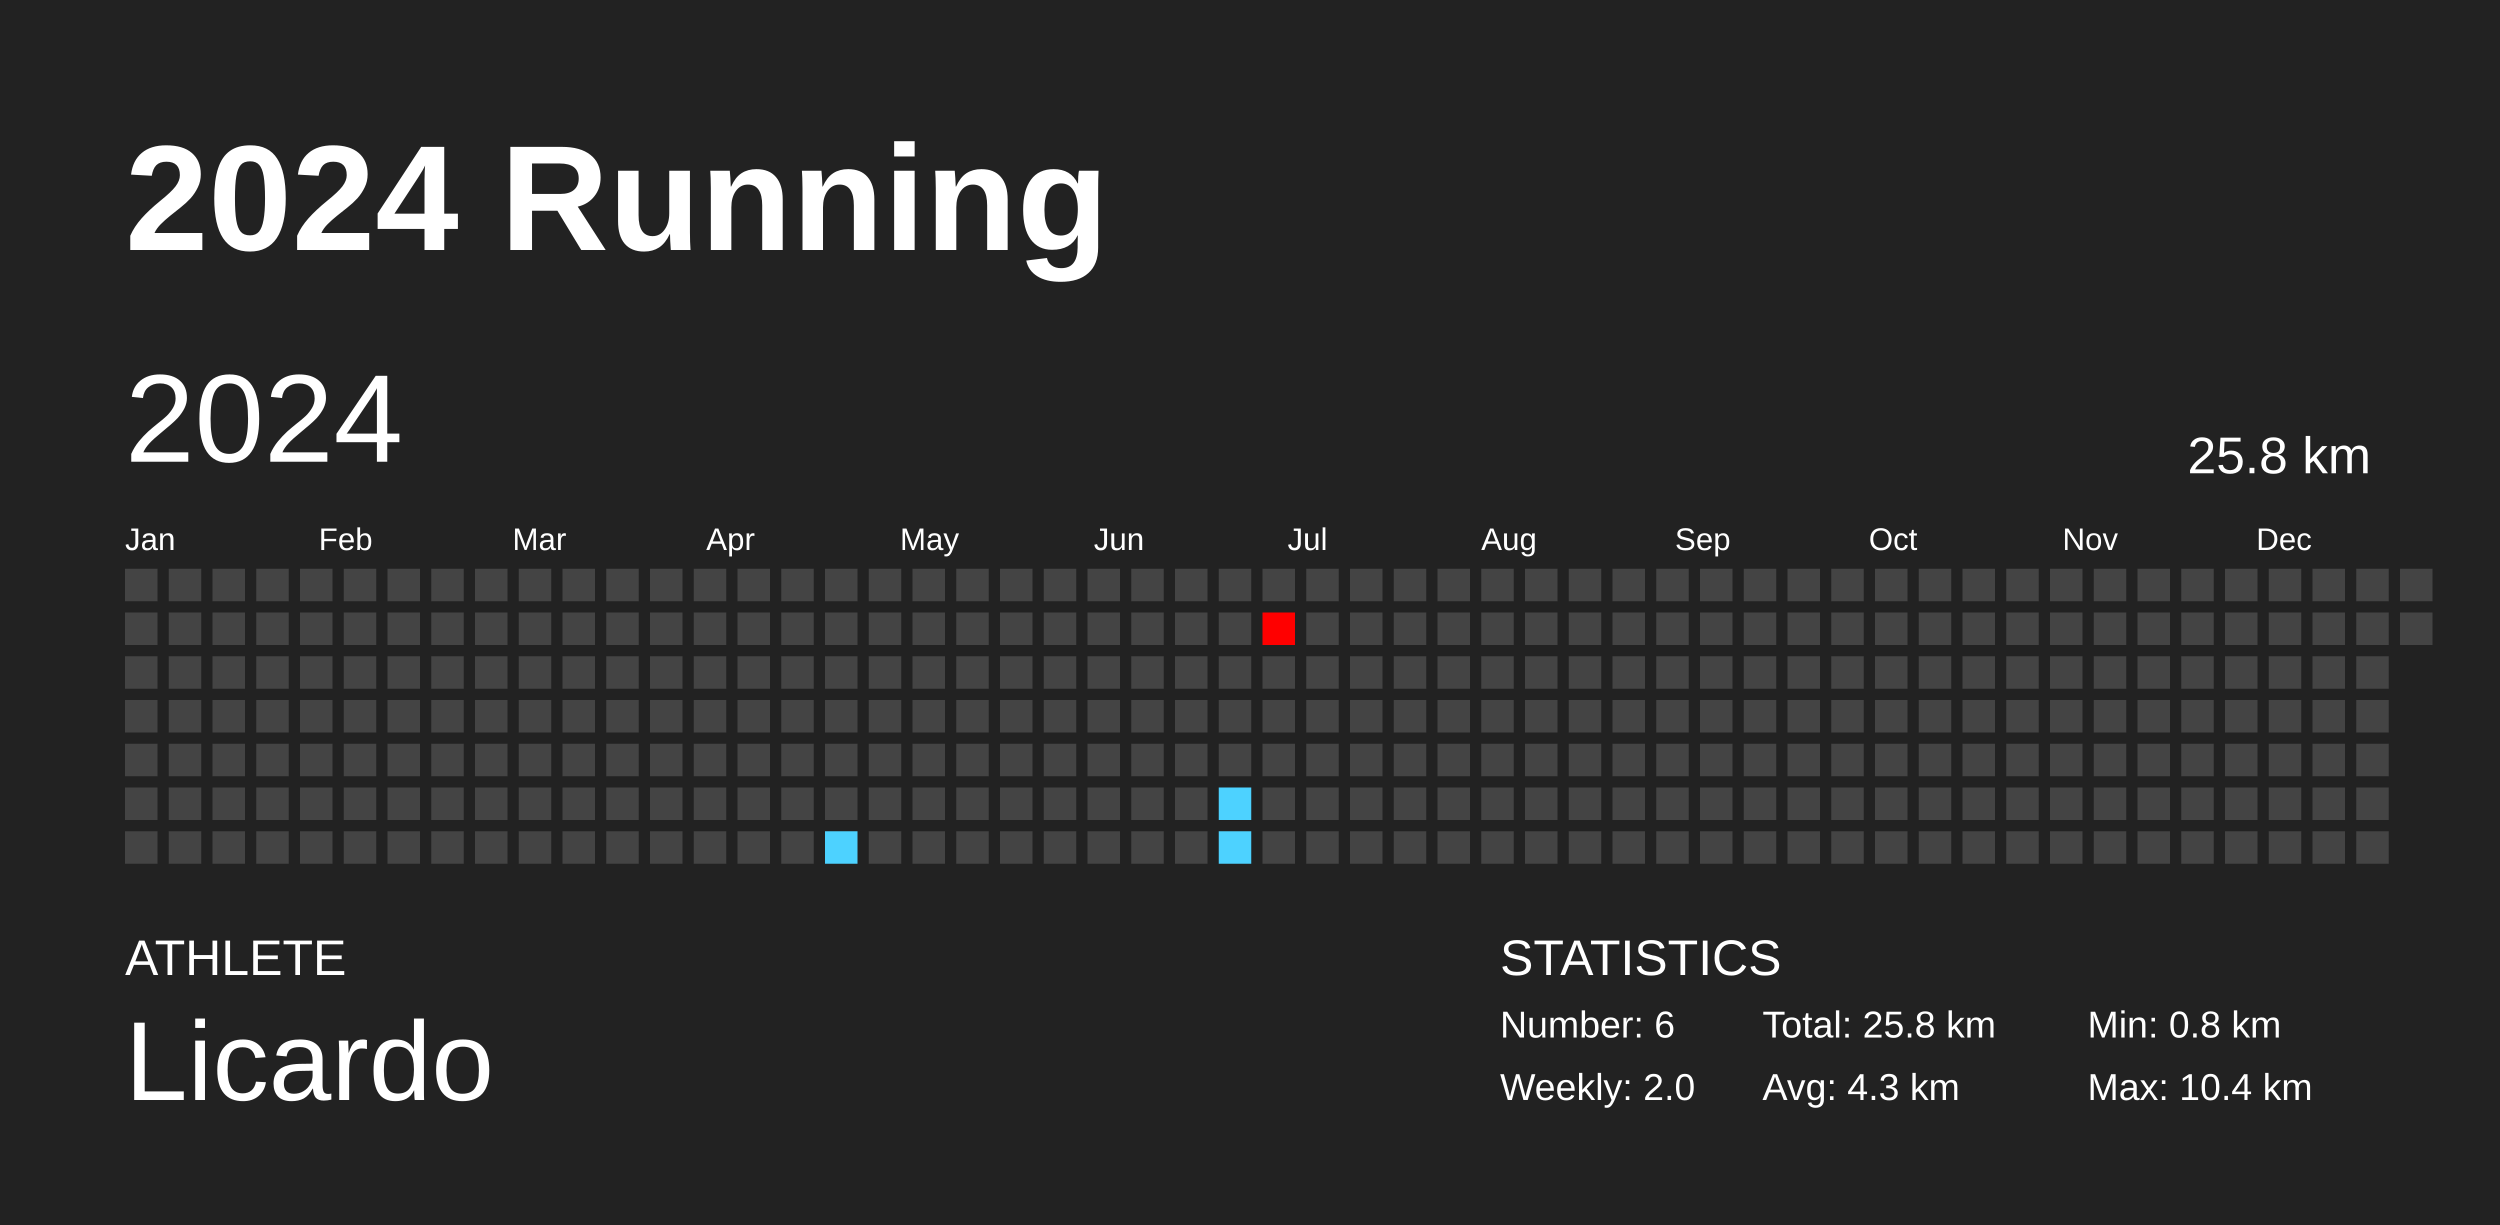
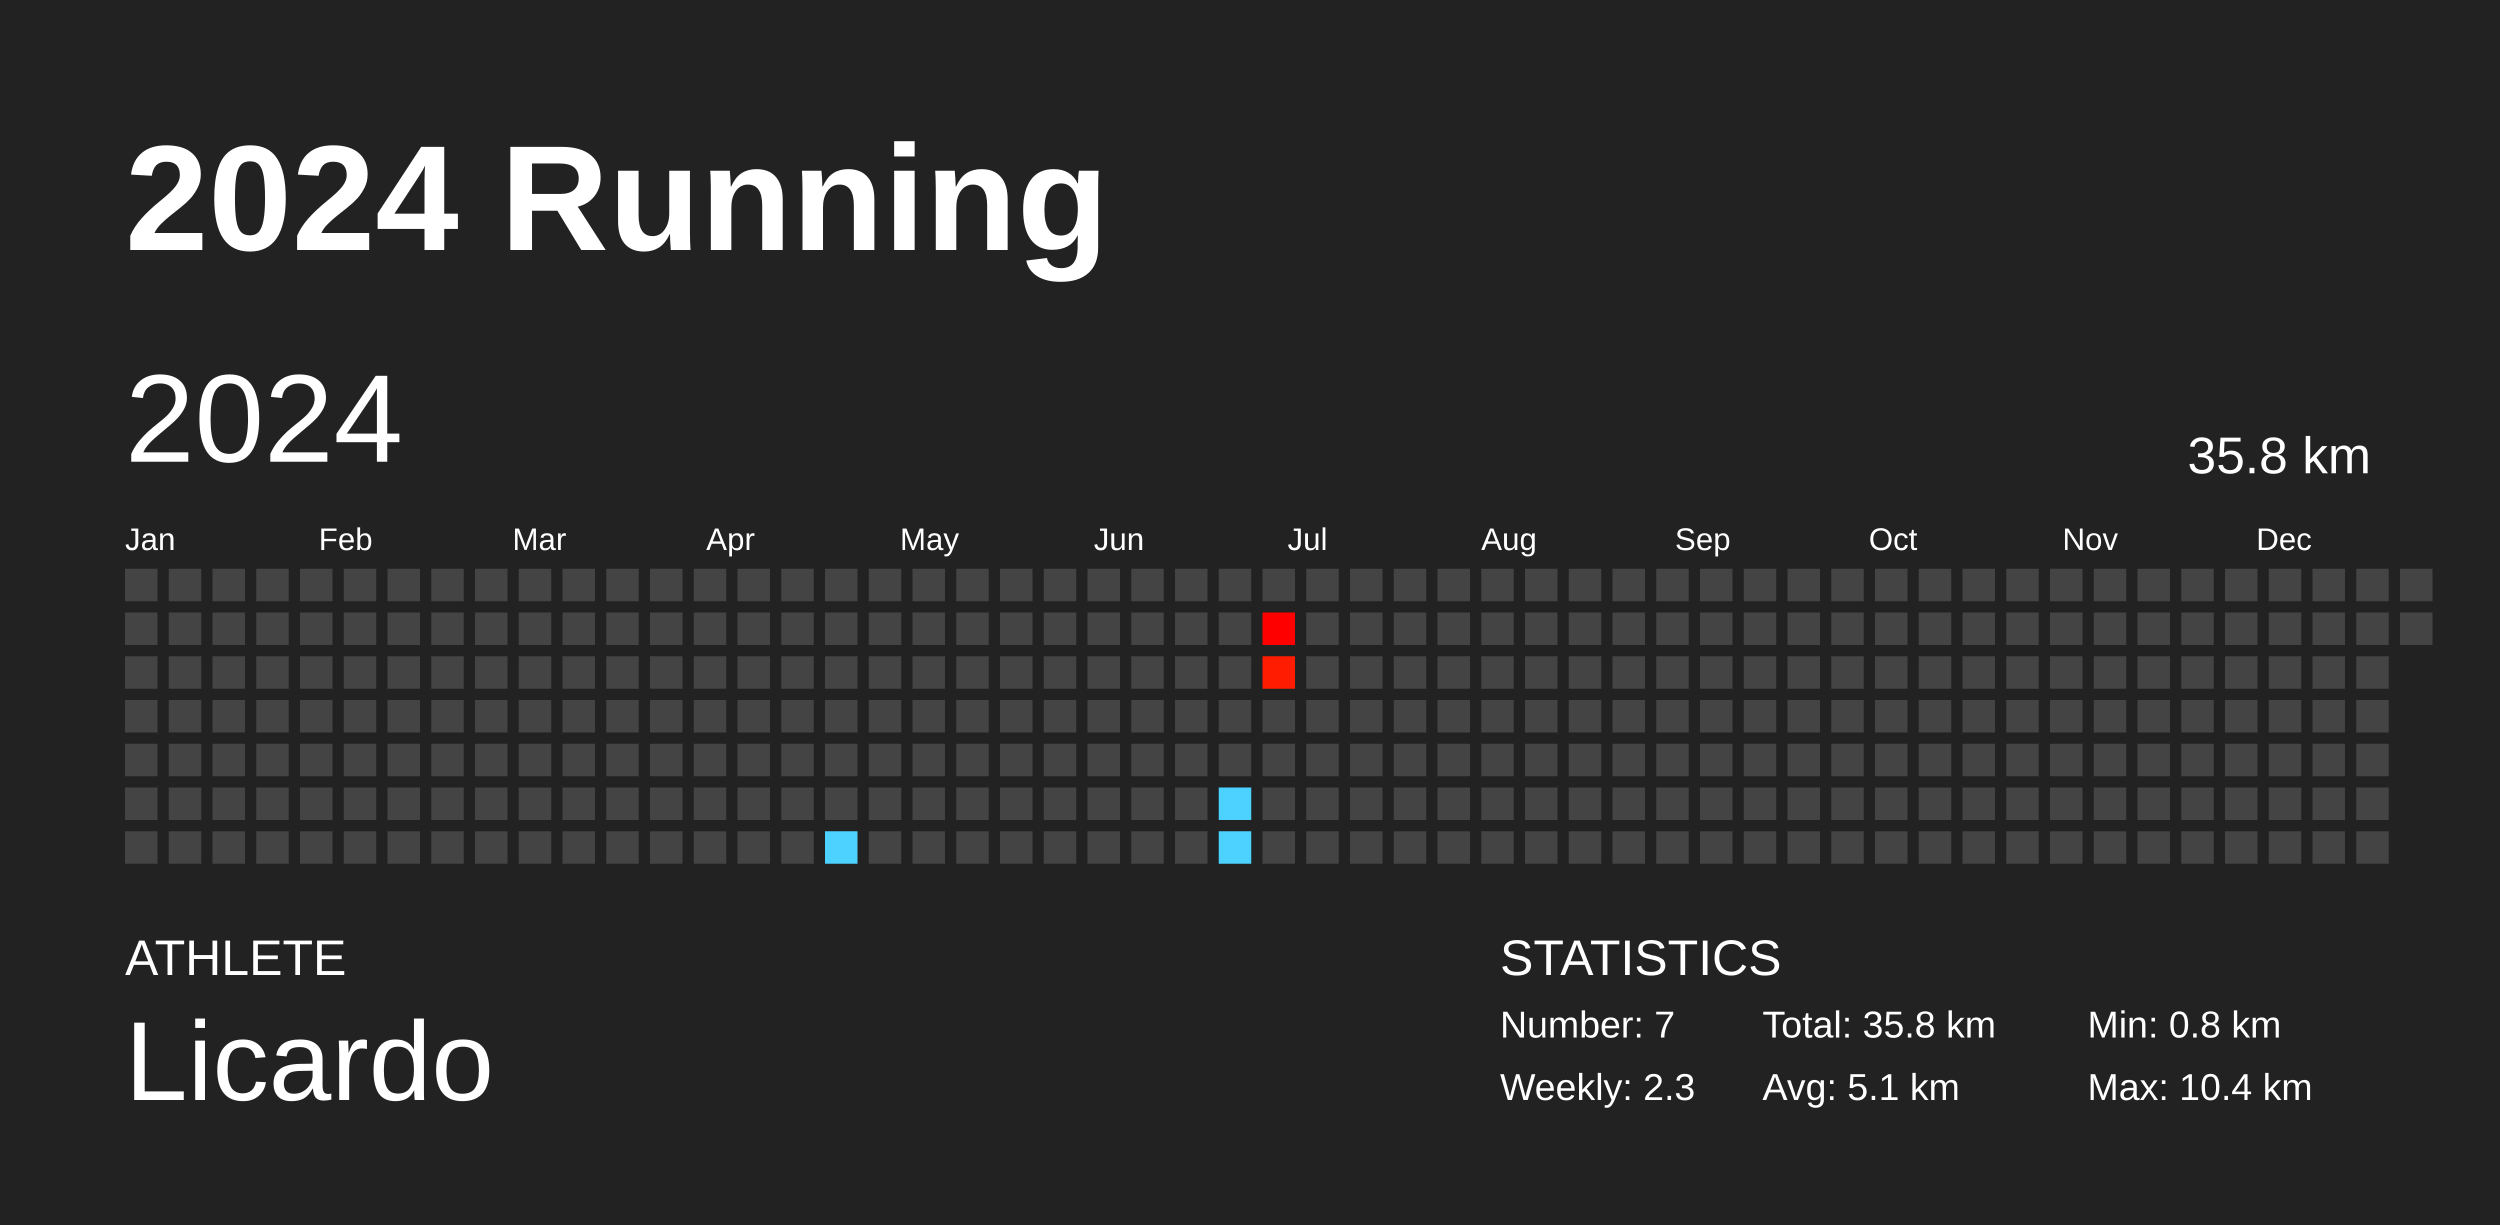
<svg xmlns="http://www.w3.org/2000/svg" baseProfile="full" height="98mm" version="1.1" viewBox="0,0,200,98" width="200mm">
  <defs />
  <rect fill="#222222" height="98" width="200" x="0" y="0" />
  <text fill="#FFFFFF" style="font-size:12px; font-family:Arial; font-weight:bold;" x="10" y="20">2024 Running</text>
  <text fill="#FFFFFF" style="font-size:4px; font-family:Arial" x="10" y="78">ATHLETE</text>
  <text fill="#FFFFFF" style="font-size:9px; font-family:Arial" x="10" y="88">Licardo</text>
  <text fill="#FFFFFF" style="font-size:4px; font-family:Arial" x="120" y="78">STATISTICS</text>
-   <text fill="#FFFFFF" style="font-size:3px; font-family:Arial" x="120" y="83">Number: 6</text>
-   <text fill="#FFFFFF" style="font-size:3px; font-family:Arial" x="120" y="88">Weekly: 2.0</text>
-   <text fill="#FFFFFF" style="font-size:3px; font-family:Arial" x="141" y="83">Total: 25.8 km</text>
-   <text fill="#FFFFFF" style="font-size:3px; font-family:Arial" x="141" y="88">Avg: 4.3 km</text>
+   <text fill="#FFFFFF" style="font-size:3px; font-family:Arial" x="120" y="83">Number: 7</text>
+   <text fill="#FFFFFF" style="font-size:3px; font-family:Arial" x="120" y="88">Weekly: 2.3</text>
+   <text fill="#FFFFFF" style="font-size:3px; font-family:Arial" x="141" y="83">Total: 35.8 km</text>
+   <text fill="#FFFFFF" style="font-size:3px; font-family:Arial" x="141" y="88">Avg: 5.1 km</text>
  <text fill="#FFFFFF" style="font-size:3px; font-family:Arial" x="167" y="83">Min: 0.8 km</text>
  <text fill="#FFFFFF" style="font-size:3px; font-family:Arial" x="167" y="88">Max: 10.4 km</text>
  <text dominant-baseline="hanging" fill="#FFFFFF" style="font-size:10.0px; font-family:Arial;" x="10" y="30">2024</text>
-   <text dominant-baseline="hanging" fill="#FFFFFF" style="font-size:4.125px; font-family:Arial;" x="175" y="35">25.8 km</text>
+   <text dominant-baseline="hanging" fill="#FFFFFF" style="font-size:4.125px; font-family:Arial;" x="175" y="35">35.8 km</text>
  <text fill="#FFFFFF" style="font-size:2.5px; font-family:Arial" x="10.0" y="44">Jan</text>
  <text fill="#FFFFFF" style="font-size:2.5px; font-family:Arial" x="25.5" y="44">Feb</text>
  <text fill="#FFFFFF" style="font-size:2.5px; font-family:Arial" x="41.0" y="44">Mar</text>
  <text fill="#FFFFFF" style="font-size:2.5px; font-family:Arial" x="56.5" y="44">Apr</text>
  <text fill="#FFFFFF" style="font-size:2.5px; font-family:Arial" x="72.0" y="44">May</text>
  <text fill="#FFFFFF" style="font-size:2.5px; font-family:Arial" x="87.5" y="44">Jun</text>
  <text fill="#FFFFFF" style="font-size:2.5px; font-family:Arial" x="103.0" y="44">Jul</text>
  <text fill="#FFFFFF" style="font-size:2.5px; font-family:Arial" x="118.5" y="44">Aug</text>
  <text fill="#FFFFFF" style="font-size:2.5px; font-family:Arial" x="134.0" y="44">Sep</text>
  <text fill="#FFFFFF" style="font-size:2.5px; font-family:Arial" x="149.5" y="44">Oct</text>
  <text fill="#FFFFFF" style="font-size:2.5px; font-family:Arial" x="165.0" y="44">Nov</text>
  <text fill="#FFFFFF" style="font-size:2.5px; font-family:Arial" x="180.5" y="44">Dec</text>
  <rect fill="#444444" height="2.6" width="2.6" x="10.0" y="45.5" />
  <rect fill="#444444" height="2.6" width="2.6" x="10.0" y="49.0" />
  <rect fill="#444444" height="2.6" width="2.6" x="10.0" y="52.5" />
  <rect fill="#444444" height="2.6" width="2.6" x="10.0" y="56.0" />
  <rect fill="#444444" height="2.6" width="2.6" x="10.0" y="59.5" />
  <rect fill="#444444" height="2.6" width="2.6" x="10.0" y="63.0" />
  <rect fill="#444444" height="2.6" width="2.6" x="10.0" y="66.5" />
  <rect fill="#444444" height="2.6" width="2.6" x="13.5" y="45.5" />
  <rect fill="#444444" height="2.6" width="2.6" x="13.5" y="49.0" />
  <rect fill="#444444" height="2.6" width="2.6" x="13.5" y="52.5" />
  <rect fill="#444444" height="2.6" width="2.6" x="13.5" y="56.0" />
  <rect fill="#444444" height="2.6" width="2.6" x="13.5" y="59.5" />
  <rect fill="#444444" height="2.6" width="2.6" x="13.5" y="63.0" />
  <rect fill="#444444" height="2.6" width="2.6" x="13.5" y="66.5" />
  <rect fill="#444444" height="2.6" width="2.6" x="17.0" y="45.5" />
  <rect fill="#444444" height="2.6" width="2.6" x="17.0" y="49.0" />
  <rect fill="#444444" height="2.6" width="2.6" x="17.0" y="52.5" />
  <rect fill="#444444" height="2.6" width="2.6" x="17.0" y="56.0" />
  <rect fill="#444444" height="2.6" width="2.6" x="17.0" y="59.5" />
  <rect fill="#444444" height="2.6" width="2.6" x="17.0" y="63.0" />
  <rect fill="#444444" height="2.6" width="2.6" x="17.0" y="66.5" />
  <rect fill="#444444" height="2.6" width="2.6" x="20.5" y="45.5" />
  <rect fill="#444444" height="2.6" width="2.6" x="20.5" y="49.0" />
  <rect fill="#444444" height="2.6" width="2.6" x="20.5" y="52.5" />
  <rect fill="#444444" height="2.6" width="2.6" x="20.5" y="56.0" />
  <rect fill="#444444" height="2.6" width="2.6" x="20.5" y="59.5" />
  <rect fill="#444444" height="2.6" width="2.6" x="20.5" y="63.0" />
  <rect fill="#444444" height="2.6" width="2.6" x="20.5" y="66.5" />
  <rect fill="#444444" height="2.6" width="2.6" x="24.0" y="45.5" />
  <rect fill="#444444" height="2.6" width="2.6" x="24.0" y="49.0" />
  <rect fill="#444444" height="2.6" width="2.6" x="24.0" y="52.5" />
  <rect fill="#444444" height="2.6" width="2.6" x="24.0" y="56.0" />
  <rect fill="#444444" height="2.6" width="2.6" x="24.0" y="59.5" />
  <rect fill="#444444" height="2.6" width="2.6" x="24.0" y="63.0" />
  <rect fill="#444444" height="2.6" width="2.6" x="24.0" y="66.5" />
  <rect fill="#444444" height="2.6" width="2.6" x="27.5" y="45.5" />
  <rect fill="#444444" height="2.6" width="2.6" x="27.5" y="49.0" />
  <rect fill="#444444" height="2.6" width="2.6" x="27.5" y="52.5" />
  <rect fill="#444444" height="2.6" width="2.6" x="27.5" y="56.0" />
  <rect fill="#444444" height="2.6" width="2.6" x="27.5" y="59.5" />
  <rect fill="#444444" height="2.6" width="2.6" x="27.5" y="63.0" />
  <rect fill="#444444" height="2.6" width="2.6" x="27.5" y="66.5" />
  <rect fill="#444444" height="2.6" width="2.6" x="31.0" y="45.5" />
  <rect fill="#444444" height="2.6" width="2.6" x="31.0" y="49.0" />
  <rect fill="#444444" height="2.6" width="2.6" x="31.0" y="52.5" />
  <rect fill="#444444" height="2.6" width="2.6" x="31.0" y="56.0" />
  <rect fill="#444444" height="2.6" width="2.6" x="31.0" y="59.5" />
  <rect fill="#444444" height="2.6" width="2.6" x="31.0" y="63.0" />
  <rect fill="#444444" height="2.6" width="2.6" x="31.0" y="66.5" />
  <rect fill="#444444" height="2.6" width="2.6" x="34.5" y="45.5" />
  <rect fill="#444444" height="2.6" width="2.6" x="34.5" y="49.0" />
  <rect fill="#444444" height="2.6" width="2.6" x="34.5" y="52.5" />
  <rect fill="#444444" height="2.6" width="2.6" x="34.5" y="56.0" />
  <rect fill="#444444" height="2.6" width="2.6" x="34.5" y="59.5" />
  <rect fill="#444444" height="2.6" width="2.6" x="34.5" y="63.0" />
  <rect fill="#444444" height="2.6" width="2.6" x="34.5" y="66.5" />
  <rect fill="#444444" height="2.6" width="2.6" x="38.0" y="45.5" />
  <rect fill="#444444" height="2.6" width="2.6" x="38.0" y="49.0" />
  <rect fill="#444444" height="2.6" width="2.6" x="38.0" y="52.5" />
  <rect fill="#444444" height="2.6" width="2.6" x="38.0" y="56.0" />
  <rect fill="#444444" height="2.6" width="2.6" x="38.0" y="59.5" />
  <rect fill="#444444" height="2.6" width="2.6" x="38.0" y="63.0" />
  <rect fill="#444444" height="2.6" width="2.6" x="38.0" y="66.5" />
  <rect fill="#444444" height="2.6" width="2.6" x="41.5" y="45.5" />
  <rect fill="#444444" height="2.6" width="2.6" x="41.5" y="49.0" />
  <rect fill="#444444" height="2.6" width="2.6" x="41.5" y="52.5" />
  <rect fill="#444444" height="2.6" width="2.6" x="41.5" y="56.0" />
  <rect fill="#444444" height="2.6" width="2.6" x="41.5" y="59.5" />
  <rect fill="#444444" height="2.6" width="2.6" x="41.5" y="63.0" />
  <rect fill="#444444" height="2.6" width="2.6" x="41.5" y="66.5" />
  <rect fill="#444444" height="2.6" width="2.6" x="45.0" y="45.5" />
  <rect fill="#444444" height="2.6" width="2.6" x="45.0" y="49.0" />
  <rect fill="#444444" height="2.6" width="2.6" x="45.0" y="52.5" />
  <rect fill="#444444" height="2.6" width="2.6" x="45.0" y="56.0" />
  <rect fill="#444444" height="2.6" width="2.6" x="45.0" y="59.5" />
  <rect fill="#444444" height="2.6" width="2.6" x="45.0" y="63.0" />
  <rect fill="#444444" height="2.6" width="2.6" x="45.0" y="66.5" />
  <rect fill="#444444" height="2.6" width="2.6" x="48.5" y="45.5" />
  <rect fill="#444444" height="2.6" width="2.6" x="48.5" y="49.0" />
  <rect fill="#444444" height="2.6" width="2.6" x="48.5" y="52.5" />
  <rect fill="#444444" height="2.6" width="2.6" x="48.5" y="56.0" />
  <rect fill="#444444" height="2.6" width="2.6" x="48.5" y="59.5" />
  <rect fill="#444444" height="2.6" width="2.6" x="48.5" y="63.0" />
  <rect fill="#444444" height="2.6" width="2.6" x="48.5" y="66.5" />
  <rect fill="#444444" height="2.6" width="2.6" x="52.0" y="45.5" />
  <rect fill="#444444" height="2.6" width="2.6" x="52.0" y="49.0" />
  <rect fill="#444444" height="2.6" width="2.6" x="52.0" y="52.5" />
  <rect fill="#444444" height="2.6" width="2.6" x="52.0" y="56.0" />
  <rect fill="#444444" height="2.6" width="2.6" x="52.0" y="59.5" />
  <rect fill="#444444" height="2.6" width="2.6" x="52.0" y="63.0" />
  <rect fill="#444444" height="2.6" width="2.6" x="52.0" y="66.5" />
  <rect fill="#444444" height="2.6" width="2.6" x="55.5" y="45.5" />
  <rect fill="#444444" height="2.6" width="2.6" x="55.5" y="49.0" />
  <rect fill="#444444" height="2.6" width="2.6" x="55.5" y="52.5" />
  <rect fill="#444444" height="2.6" width="2.6" x="55.5" y="56.0" />
  <rect fill="#444444" height="2.6" width="2.6" x="55.5" y="59.5" />
  <rect fill="#444444" height="2.6" width="2.6" x="55.5" y="63.0" />
  <rect fill="#444444" height="2.6" width="2.6" x="55.5" y="66.5" />
  <rect fill="#444444" height="2.6" width="2.6" x="59.0" y="45.5" />
  <rect fill="#444444" height="2.6" width="2.6" x="59.0" y="49.0" />
  <rect fill="#444444" height="2.6" width="2.6" x="59.0" y="52.5" />
  <rect fill="#444444" height="2.6" width="2.6" x="59.0" y="56.0" />
  <rect fill="#444444" height="2.6" width="2.6" x="59.0" y="59.5" />
  <rect fill="#444444" height="2.6" width="2.6" x="59.0" y="63.0" />
  <rect fill="#444444" height="2.6" width="2.6" x="59.0" y="66.5" />
  <rect fill="#444444" height="2.6" width="2.6" x="62.5" y="45.5" />
  <rect fill="#444444" height="2.6" width="2.6" x="62.5" y="49.0" />
  <rect fill="#444444" height="2.6" width="2.6" x="62.5" y="52.5" />
  <rect fill="#444444" height="2.6" width="2.6" x="62.5" y="56.0" />
  <rect fill="#444444" height="2.6" width="2.6" x="62.5" y="59.5" />
  <rect fill="#444444" height="2.6" width="2.6" x="62.5" y="63.0" />
  <rect fill="#444444" height="2.6" width="2.6" x="62.5" y="66.5" />
  <rect fill="#444444" height="2.6" width="2.6" x="66.0" y="45.5" />
  <rect fill="#444444" height="2.6" width="2.6" x="66.0" y="49.0" />
  <rect fill="#444444" height="2.6" width="2.6" x="66.0" y="52.5" />
  <rect fill="#444444" height="2.6" width="2.6" x="66.0" y="56.0" />
  <rect fill="#444444" height="2.6" width="2.6" x="66.0" y="59.5" />
  <rect fill="#444444" height="2.6" width="2.6" x="66.0" y="63.0" />
  <rect fill="#4dd2ff" height="2.6" width="2.6" x="66.0" y="66.5" />
  <rect fill="#444444" height="2.6" width="2.6" x="69.5" y="45.5" />
  <rect fill="#444444" height="2.6" width="2.6" x="69.5" y="49.0" />
  <rect fill="#444444" height="2.6" width="2.6" x="69.5" y="52.5" />
  <rect fill="#444444" height="2.6" width="2.6" x="69.5" y="56.0" />
  <rect fill="#444444" height="2.6" width="2.6" x="69.5" y="59.5" />
  <rect fill="#444444" height="2.6" width="2.6" x="69.5" y="63.0" />
  <rect fill="#444444" height="2.6" width="2.6" x="69.5" y="66.5" />
  <rect fill="#444444" height="2.6" width="2.6" x="73.0" y="45.5" />
  <rect fill="#444444" height="2.6" width="2.6" x="73.0" y="49.0" />
  <rect fill="#444444" height="2.6" width="2.6" x="73.0" y="52.5" />
  <rect fill="#444444" height="2.6" width="2.6" x="73.0" y="56.0" />
  <rect fill="#444444" height="2.6" width="2.6" x="73.0" y="59.5" />
  <rect fill="#444444" height="2.6" width="2.6" x="73.0" y="63.0" />
  <rect fill="#444444" height="2.6" width="2.6" x="73.0" y="66.5" />
  <rect fill="#444444" height="2.6" width="2.6" x="76.5" y="45.5" />
  <rect fill="#444444" height="2.6" width="2.6" x="76.5" y="49.0" />
  <rect fill="#444444" height="2.6" width="2.6" x="76.5" y="52.5" />
  <rect fill="#444444" height="2.6" width="2.6" x="76.5" y="56.0" />
  <rect fill="#444444" height="2.6" width="2.6" x="76.5" y="59.5" />
  <rect fill="#444444" height="2.6" width="2.6" x="76.5" y="63.0" />
  <rect fill="#444444" height="2.6" width="2.6" x="76.5" y="66.5" />
  <rect fill="#444444" height="2.6" width="2.6" x="80.0" y="45.5" />
  <rect fill="#444444" height="2.6" width="2.6" x="80.0" y="49.0" />
  <rect fill="#444444" height="2.6" width="2.6" x="80.0" y="52.5" />
  <rect fill="#444444" height="2.6" width="2.6" x="80.0" y="56.0" />
  <rect fill="#444444" height="2.6" width="2.6" x="80.0" y="59.5" />
  <rect fill="#444444" height="2.6" width="2.6" x="80.0" y="63.0" />
  <rect fill="#444444" height="2.6" width="2.6" x="80.0" y="66.5" />
  <rect fill="#444444" height="2.6" width="2.6" x="83.5" y="45.5" />
  <rect fill="#444444" height="2.6" width="2.6" x="83.5" y="49.0" />
  <rect fill="#444444" height="2.6" width="2.6" x="83.5" y="52.5" />
  <rect fill="#444444" height="2.6" width="2.6" x="83.5" y="56.0" />
  <rect fill="#444444" height="2.6" width="2.6" x="83.5" y="59.5" />
  <rect fill="#444444" height="2.6" width="2.6" x="83.5" y="63.0" />
  <rect fill="#444444" height="2.6" width="2.6" x="83.5" y="66.5" />
  <rect fill="#444444" height="2.6" width="2.6" x="87.0" y="45.5" />
  <rect fill="#444444" height="2.6" width="2.6" x="87.0" y="49.0" />
  <rect fill="#444444" height="2.6" width="2.6" x="87.0" y="52.5" />
  <rect fill="#444444" height="2.6" width="2.6" x="87.0" y="56.0" />
  <rect fill="#444444" height="2.6" width="2.6" x="87.0" y="59.5" />
  <rect fill="#444444" height="2.6" width="2.6" x="87.0" y="63.0" />
  <rect fill="#444444" height="2.6" width="2.6" x="87.0" y="66.5" />
  <rect fill="#444444" height="2.6" width="2.6" x="90.5" y="45.5" />
  <rect fill="#444444" height="2.6" width="2.6" x="90.5" y="49.0" />
  <rect fill="#444444" height="2.6" width="2.6" x="90.5" y="52.5" />
  <rect fill="#444444" height="2.6" width="2.6" x="90.5" y="56.0" />
  <rect fill="#444444" height="2.6" width="2.6" x="90.5" y="59.5" />
  <rect fill="#444444" height="2.6" width="2.6" x="90.5" y="63.0" />
  <rect fill="#444444" height="2.6" width="2.6" x="90.5" y="66.5" />
  <rect fill="#444444" height="2.6" width="2.6" x="94.0" y="45.5" />
  <rect fill="#444444" height="2.6" width="2.6" x="94.0" y="49.0" />
  <rect fill="#444444" height="2.6" width="2.6" x="94.0" y="52.5" />
  <rect fill="#444444" height="2.6" width="2.6" x="94.0" y="56.0" />
  <rect fill="#444444" height="2.6" width="2.6" x="94.0" y="59.5" />
  <rect fill="#444444" height="2.6" width="2.6" x="94.0" y="63.0" />
  <rect fill="#444444" height="2.6" width="2.6" x="94.0" y="66.5" />
  <rect fill="#444444" height="2.6" width="2.6" x="97.5" y="45.5" />
  <rect fill="#444444" height="2.6" width="2.6" x="97.5" y="49.0" />
  <rect fill="#444444" height="2.6" width="2.6" x="97.5" y="52.5" />
  <rect fill="#444444" height="2.6" width="2.6" x="97.5" y="56.0" />
  <rect fill="#444444" height="2.6" width="2.6" x="97.5" y="59.5" />
  <rect fill="#4dd2ff" height="2.6" width="2.6" x="97.5" y="63.0" />
  <rect fill="#4dd2ff" height="2.6" width="2.6" x="97.5" y="66.5" />
  <rect fill="#444444" height="2.6" width="2.6" x="101.0" y="45.5" />
  <rect fill="#ff0000" height="2.6" width="2.6" x="101.0" y="49.0" />
-   <rect fill="#444444" height="2.6" width="2.6" x="101.0" y="52.5" />
+   <rect fill="#ff1c00" height="2.6" width="2.6" x="101.0" y="52.5" />
  <rect fill="#444444" height="2.6" width="2.6" x="101.0" y="56.0" />
  <rect fill="#444444" height="2.6" width="2.6" x="101.0" y="59.5" />
  <rect fill="#444444" height="2.6" width="2.6" x="101.0" y="63.0" />
  <rect fill="#444444" height="2.6" width="2.6" x="101.0" y="66.5" />
  <rect fill="#444444" height="2.6" width="2.6" x="104.5" y="45.5" />
  <rect fill="#444444" height="2.6" width="2.6" x="104.5" y="49.0" />
  <rect fill="#444444" height="2.6" width="2.6" x="104.5" y="52.5" />
  <rect fill="#444444" height="2.6" width="2.6" x="104.5" y="56.0" />
  <rect fill="#444444" height="2.6" width="2.6" x="104.5" y="59.5" />
  <rect fill="#444444" height="2.6" width="2.6" x="104.5" y="63.0" />
  <rect fill="#444444" height="2.6" width="2.6" x="104.5" y="66.5" />
  <rect fill="#444444" height="2.6" width="2.6" x="108.0" y="45.5" />
  <rect fill="#444444" height="2.6" width="2.6" x="108.0" y="49.0" />
  <rect fill="#444444" height="2.6" width="2.6" x="108.0" y="52.5" />
  <rect fill="#444444" height="2.6" width="2.6" x="108.0" y="56.0" />
  <rect fill="#444444" height="2.6" width="2.6" x="108.0" y="59.5" />
  <rect fill="#444444" height="2.6" width="2.6" x="108.0" y="63.0" />
  <rect fill="#444444" height="2.6" width="2.6" x="108.0" y="66.5" />
  <rect fill="#444444" height="2.6" width="2.6" x="111.5" y="45.5" />
  <rect fill="#444444" height="2.6" width="2.6" x="111.5" y="49.0" />
  <rect fill="#444444" height="2.6" width="2.6" x="111.5" y="52.5" />
  <rect fill="#444444" height="2.6" width="2.6" x="111.5" y="56.0" />
  <rect fill="#444444" height="2.6" width="2.6" x="111.5" y="59.5" />
  <rect fill="#444444" height="2.6" width="2.6" x="111.5" y="63.0" />
  <rect fill="#444444" height="2.6" width="2.6" x="111.5" y="66.5" />
  <rect fill="#444444" height="2.6" width="2.6" x="115.0" y="45.5" />
  <rect fill="#444444" height="2.6" width="2.6" x="115.0" y="49.0" />
  <rect fill="#444444" height="2.6" width="2.6" x="115.0" y="52.5" />
  <rect fill="#444444" height="2.6" width="2.6" x="115.0" y="56.0" />
  <rect fill="#444444" height="2.6" width="2.6" x="115.0" y="59.5" />
  <rect fill="#444444" height="2.6" width="2.6" x="115.0" y="63.0" />
  <rect fill="#444444" height="2.6" width="2.6" x="115.0" y="66.5" />
  <rect fill="#444444" height="2.6" width="2.6" x="118.5" y="45.5" />
  <rect fill="#444444" height="2.6" width="2.6" x="118.5" y="49.0" />
  <rect fill="#444444" height="2.6" width="2.6" x="118.5" y="52.5" />
  <rect fill="#444444" height="2.6" width="2.6" x="118.5" y="56.0" />
  <rect fill="#444444" height="2.6" width="2.6" x="118.5" y="59.5" />
  <rect fill="#444444" height="2.6" width="2.6" x="118.5" y="63.0" />
  <rect fill="#444444" height="2.6" width="2.6" x="118.5" y="66.5" />
  <rect fill="#444444" height="2.6" width="2.6" x="122.0" y="45.5" />
  <rect fill="#444444" height="2.6" width="2.6" x="122.0" y="49.0" />
  <rect fill="#444444" height="2.6" width="2.6" x="122.0" y="52.5" />
  <rect fill="#444444" height="2.6" width="2.6" x="122.0" y="56.0" />
  <rect fill="#444444" height="2.6" width="2.6" x="122.0" y="59.5" />
  <rect fill="#444444" height="2.6" width="2.6" x="122.0" y="63.0" />
  <rect fill="#444444" height="2.6" width="2.6" x="122.0" y="66.5" />
  <rect fill="#444444" height="2.6" width="2.6" x="125.5" y="45.5" />
  <rect fill="#444444" height="2.6" width="2.6" x="125.5" y="49.0" />
  <rect fill="#444444" height="2.6" width="2.6" x="125.5" y="52.5" />
  <rect fill="#444444" height="2.6" width="2.6" x="125.5" y="56.0" />
  <rect fill="#444444" height="2.6" width="2.6" x="125.5" y="59.5" />
  <rect fill="#444444" height="2.6" width="2.6" x="125.5" y="63.0" />
  <rect fill="#444444" height="2.6" width="2.6" x="125.5" y="66.5" />
  <rect fill="#444444" height="2.6" width="2.6" x="129.0" y="45.5" />
  <rect fill="#444444" height="2.6" width="2.6" x="129.0" y="49.0" />
  <rect fill="#444444" height="2.6" width="2.6" x="129.0" y="52.5" />
  <rect fill="#444444" height="2.6" width="2.6" x="129.0" y="56.0" />
  <rect fill="#444444" height="2.6" width="2.6" x="129.0" y="59.5" />
  <rect fill="#444444" height="2.6" width="2.6" x="129.0" y="63.0" />
  <rect fill="#444444" height="2.6" width="2.6" x="129.0" y="66.5" />
  <rect fill="#444444" height="2.6" width="2.6" x="132.5" y="45.5" />
  <rect fill="#444444" height="2.6" width="2.6" x="132.5" y="49.0" />
  <rect fill="#444444" height="2.6" width="2.6" x="132.5" y="52.5" />
  <rect fill="#444444" height="2.6" width="2.6" x="132.5" y="56.0" />
  <rect fill="#444444" height="2.6" width="2.6" x="132.5" y="59.5" />
  <rect fill="#444444" height="2.6" width="2.6" x="132.5" y="63.0" />
  <rect fill="#444444" height="2.6" width="2.6" x="132.5" y="66.5" />
  <rect fill="#444444" height="2.6" width="2.6" x="136.0" y="45.5" />
  <rect fill="#444444" height="2.6" width="2.6" x="136.0" y="49.0" />
  <rect fill="#444444" height="2.6" width="2.6" x="136.0" y="52.5" />
  <rect fill="#444444" height="2.6" width="2.6" x="136.0" y="56.0" />
  <rect fill="#444444" height="2.6" width="2.6" x="136.0" y="59.5" />
  <rect fill="#444444" height="2.6" width="2.6" x="136.0" y="63.0" />
  <rect fill="#444444" height="2.6" width="2.6" x="136.0" y="66.5" />
  <rect fill="#444444" height="2.6" width="2.6" x="139.5" y="45.5" />
  <rect fill="#444444" height="2.6" width="2.6" x="139.5" y="49.0" />
  <rect fill="#444444" height="2.6" width="2.6" x="139.5" y="52.5" />
  <rect fill="#444444" height="2.6" width="2.6" x="139.5" y="56.0" />
  <rect fill="#444444" height="2.6" width="2.6" x="139.5" y="59.5" />
  <rect fill="#444444" height="2.6" width="2.6" x="139.5" y="63.0" />
  <rect fill="#444444" height="2.6" width="2.6" x="139.5" y="66.5" />
  <rect fill="#444444" height="2.6" width="2.6" x="143.0" y="45.5" />
  <rect fill="#444444" height="2.6" width="2.6" x="143.0" y="49.0" />
  <rect fill="#444444" height="2.6" width="2.6" x="143.0" y="52.5" />
  <rect fill="#444444" height="2.6" width="2.6" x="143.0" y="56.0" />
  <rect fill="#444444" height="2.6" width="2.6" x="143.0" y="59.5" />
  <rect fill="#444444" height="2.6" width="2.6" x="143.0" y="63.0" />
  <rect fill="#444444" height="2.6" width="2.6" x="143.0" y="66.5" />
  <rect fill="#444444" height="2.6" width="2.6" x="146.5" y="45.5" />
  <rect fill="#444444" height="2.6" width="2.6" x="146.5" y="49.0" />
  <rect fill="#444444" height="2.6" width="2.6" x="146.5" y="52.5" />
  <rect fill="#444444" height="2.6" width="2.6" x="146.5" y="56.0" />
  <rect fill="#444444" height="2.6" width="2.6" x="146.5" y="59.5" />
  <rect fill="#444444" height="2.6" width="2.6" x="146.5" y="63.0" />
  <rect fill="#444444" height="2.6" width="2.6" x="146.5" y="66.5" />
  <rect fill="#444444" height="2.6" width="2.6" x="150.0" y="45.5" />
  <rect fill="#444444" height="2.6" width="2.6" x="150.0" y="49.0" />
  <rect fill="#444444" height="2.6" width="2.6" x="150.0" y="52.5" />
  <rect fill="#444444" height="2.6" width="2.6" x="150.0" y="56.0" />
  <rect fill="#444444" height="2.6" width="2.6" x="150.0" y="59.5" />
  <rect fill="#444444" height="2.6" width="2.6" x="150.0" y="63.0" />
  <rect fill="#444444" height="2.6" width="2.6" x="150.0" y="66.5" />
  <rect fill="#444444" height="2.6" width="2.6" x="153.5" y="45.5" />
  <rect fill="#444444" height="2.6" width="2.6" x="153.5" y="49.0" />
  <rect fill="#444444" height="2.6" width="2.6" x="153.5" y="52.5" />
  <rect fill="#444444" height="2.6" width="2.6" x="153.5" y="56.0" />
  <rect fill="#444444" height="2.6" width="2.6" x="153.5" y="59.5" />
  <rect fill="#444444" height="2.6" width="2.6" x="153.5" y="63.0" />
  <rect fill="#444444" height="2.6" width="2.6" x="153.5" y="66.5" />
  <rect fill="#444444" height="2.6" width="2.6" x="157.0" y="45.5" />
  <rect fill="#444444" height="2.6" width="2.6" x="157.0" y="49.0" />
  <rect fill="#444444" height="2.6" width="2.6" x="157.0" y="52.5" />
  <rect fill="#444444" height="2.6" width="2.6" x="157.0" y="56.0" />
  <rect fill="#444444" height="2.6" width="2.6" x="157.0" y="59.5" />
  <rect fill="#444444" height="2.6" width="2.6" x="157.0" y="63.0" />
  <rect fill="#444444" height="2.6" width="2.6" x="157.0" y="66.5" />
  <rect fill="#444444" height="2.6" width="2.6" x="160.5" y="45.5" />
  <rect fill="#444444" height="2.6" width="2.6" x="160.5" y="49.0" />
  <rect fill="#444444" height="2.6" width="2.6" x="160.5" y="52.5" />
  <rect fill="#444444" height="2.6" width="2.6" x="160.5" y="56.0" />
  <rect fill="#444444" height="2.6" width="2.6" x="160.5" y="59.5" />
  <rect fill="#444444" height="2.6" width="2.6" x="160.5" y="63.0" />
  <rect fill="#444444" height="2.6" width="2.6" x="160.5" y="66.5" />
  <rect fill="#444444" height="2.6" width="2.6" x="164.0" y="45.5" />
  <rect fill="#444444" height="2.6" width="2.6" x="164.0" y="49.0" />
  <rect fill="#444444" height="2.6" width="2.6" x="164.0" y="52.5" />
  <rect fill="#444444" height="2.6" width="2.6" x="164.0" y="56.0" />
  <rect fill="#444444" height="2.6" width="2.6" x="164.0" y="59.5" />
  <rect fill="#444444" height="2.6" width="2.6" x="164.0" y="63.0" />
  <rect fill="#444444" height="2.6" width="2.6" x="164.0" y="66.5" />
  <rect fill="#444444" height="2.6" width="2.6" x="167.5" y="45.5" />
  <rect fill="#444444" height="2.6" width="2.6" x="167.5" y="49.0" />
  <rect fill="#444444" height="2.6" width="2.6" x="167.5" y="52.5" />
  <rect fill="#444444" height="2.6" width="2.6" x="167.5" y="56.0" />
  <rect fill="#444444" height="2.6" width="2.6" x="167.5" y="59.5" />
  <rect fill="#444444" height="2.6" width="2.6" x="167.5" y="63.0" />
  <rect fill="#444444" height="2.6" width="2.6" x="167.5" y="66.5" />
  <rect fill="#444444" height="2.6" width="2.6" x="171.0" y="45.5" />
  <rect fill="#444444" height="2.6" width="2.6" x="171.0" y="49.0" />
  <rect fill="#444444" height="2.6" width="2.6" x="171.0" y="52.5" />
  <rect fill="#444444" height="2.6" width="2.6" x="171.0" y="56.0" />
  <rect fill="#444444" height="2.6" width="2.6" x="171.0" y="59.5" />
  <rect fill="#444444" height="2.6" width="2.6" x="171.0" y="63.0" />
  <rect fill="#444444" height="2.6" width="2.6" x="171.0" y="66.5" />
  <rect fill="#444444" height="2.6" width="2.6" x="174.5" y="45.5" />
  <rect fill="#444444" height="2.6" width="2.6" x="174.5" y="49.0" />
  <rect fill="#444444" height="2.6" width="2.6" x="174.5" y="52.5" />
  <rect fill="#444444" height="2.6" width="2.6" x="174.5" y="56.0" />
  <rect fill="#444444" height="2.6" width="2.6" x="174.5" y="59.5" />
  <rect fill="#444444" height="2.6" width="2.6" x="174.5" y="63.0" />
  <rect fill="#444444" height="2.6" width="2.6" x="174.5" y="66.5" />
  <rect fill="#444444" height="2.6" width="2.6" x="178.0" y="45.5" />
  <rect fill="#444444" height="2.6" width="2.6" x="178.0" y="49.0" />
  <rect fill="#444444" height="2.6" width="2.6" x="178.0" y="52.5" />
  <rect fill="#444444" height="2.6" width="2.6" x="178.0" y="56.0" />
  <rect fill="#444444" height="2.6" width="2.6" x="178.0" y="59.5" />
  <rect fill="#444444" height="2.6" width="2.6" x="178.0" y="63.0" />
  <rect fill="#444444" height="2.6" width="2.6" x="178.0" y="66.5" />
  <rect fill="#444444" height="2.6" width="2.6" x="181.5" y="45.5" />
  <rect fill="#444444" height="2.6" width="2.6" x="181.5" y="49.0" />
  <rect fill="#444444" height="2.6" width="2.6" x="181.5" y="52.5" />
  <rect fill="#444444" height="2.6" width="2.6" x="181.5" y="56.0" />
  <rect fill="#444444" height="2.6" width="2.6" x="181.5" y="59.5" />
  <rect fill="#444444" height="2.6" width="2.6" x="181.5" y="63.0" />
  <rect fill="#444444" height="2.6" width="2.6" x="181.5" y="66.5" />
  <rect fill="#444444" height="2.6" width="2.6" x="185.0" y="45.5" />
  <rect fill="#444444" height="2.6" width="2.6" x="185.0" y="49.0" />
  <rect fill="#444444" height="2.6" width="2.6" x="185.0" y="52.5" />
  <rect fill="#444444" height="2.6" width="2.6" x="185.0" y="56.0" />
  <rect fill="#444444" height="2.6" width="2.6" x="185.0" y="59.5" />
  <rect fill="#444444" height="2.6" width="2.6" x="185.0" y="63.0" />
  <rect fill="#444444" height="2.6" width="2.6" x="185.0" y="66.5" />
  <rect fill="#444444" height="2.6" width="2.6" x="188.5" y="45.5" />
  <rect fill="#444444" height="2.6" width="2.6" x="188.5" y="49.0" />
  <rect fill="#444444" height="2.6" width="2.6" x="188.5" y="52.5" />
  <rect fill="#444444" height="2.6" width="2.6" x="188.5" y="56.0" />
  <rect fill="#444444" height="2.6" width="2.6" x="188.5" y="59.5" />
  <rect fill="#444444" height="2.6" width="2.6" x="188.5" y="63.0" />
  <rect fill="#444444" height="2.6" width="2.6" x="188.5" y="66.5" />
  <rect fill="#444444" height="2.6" width="2.6" x="192.0" y="45.5" />
  <rect fill="#444444" height="2.6" width="2.6" x="192.0" y="49.0" />
</svg>
